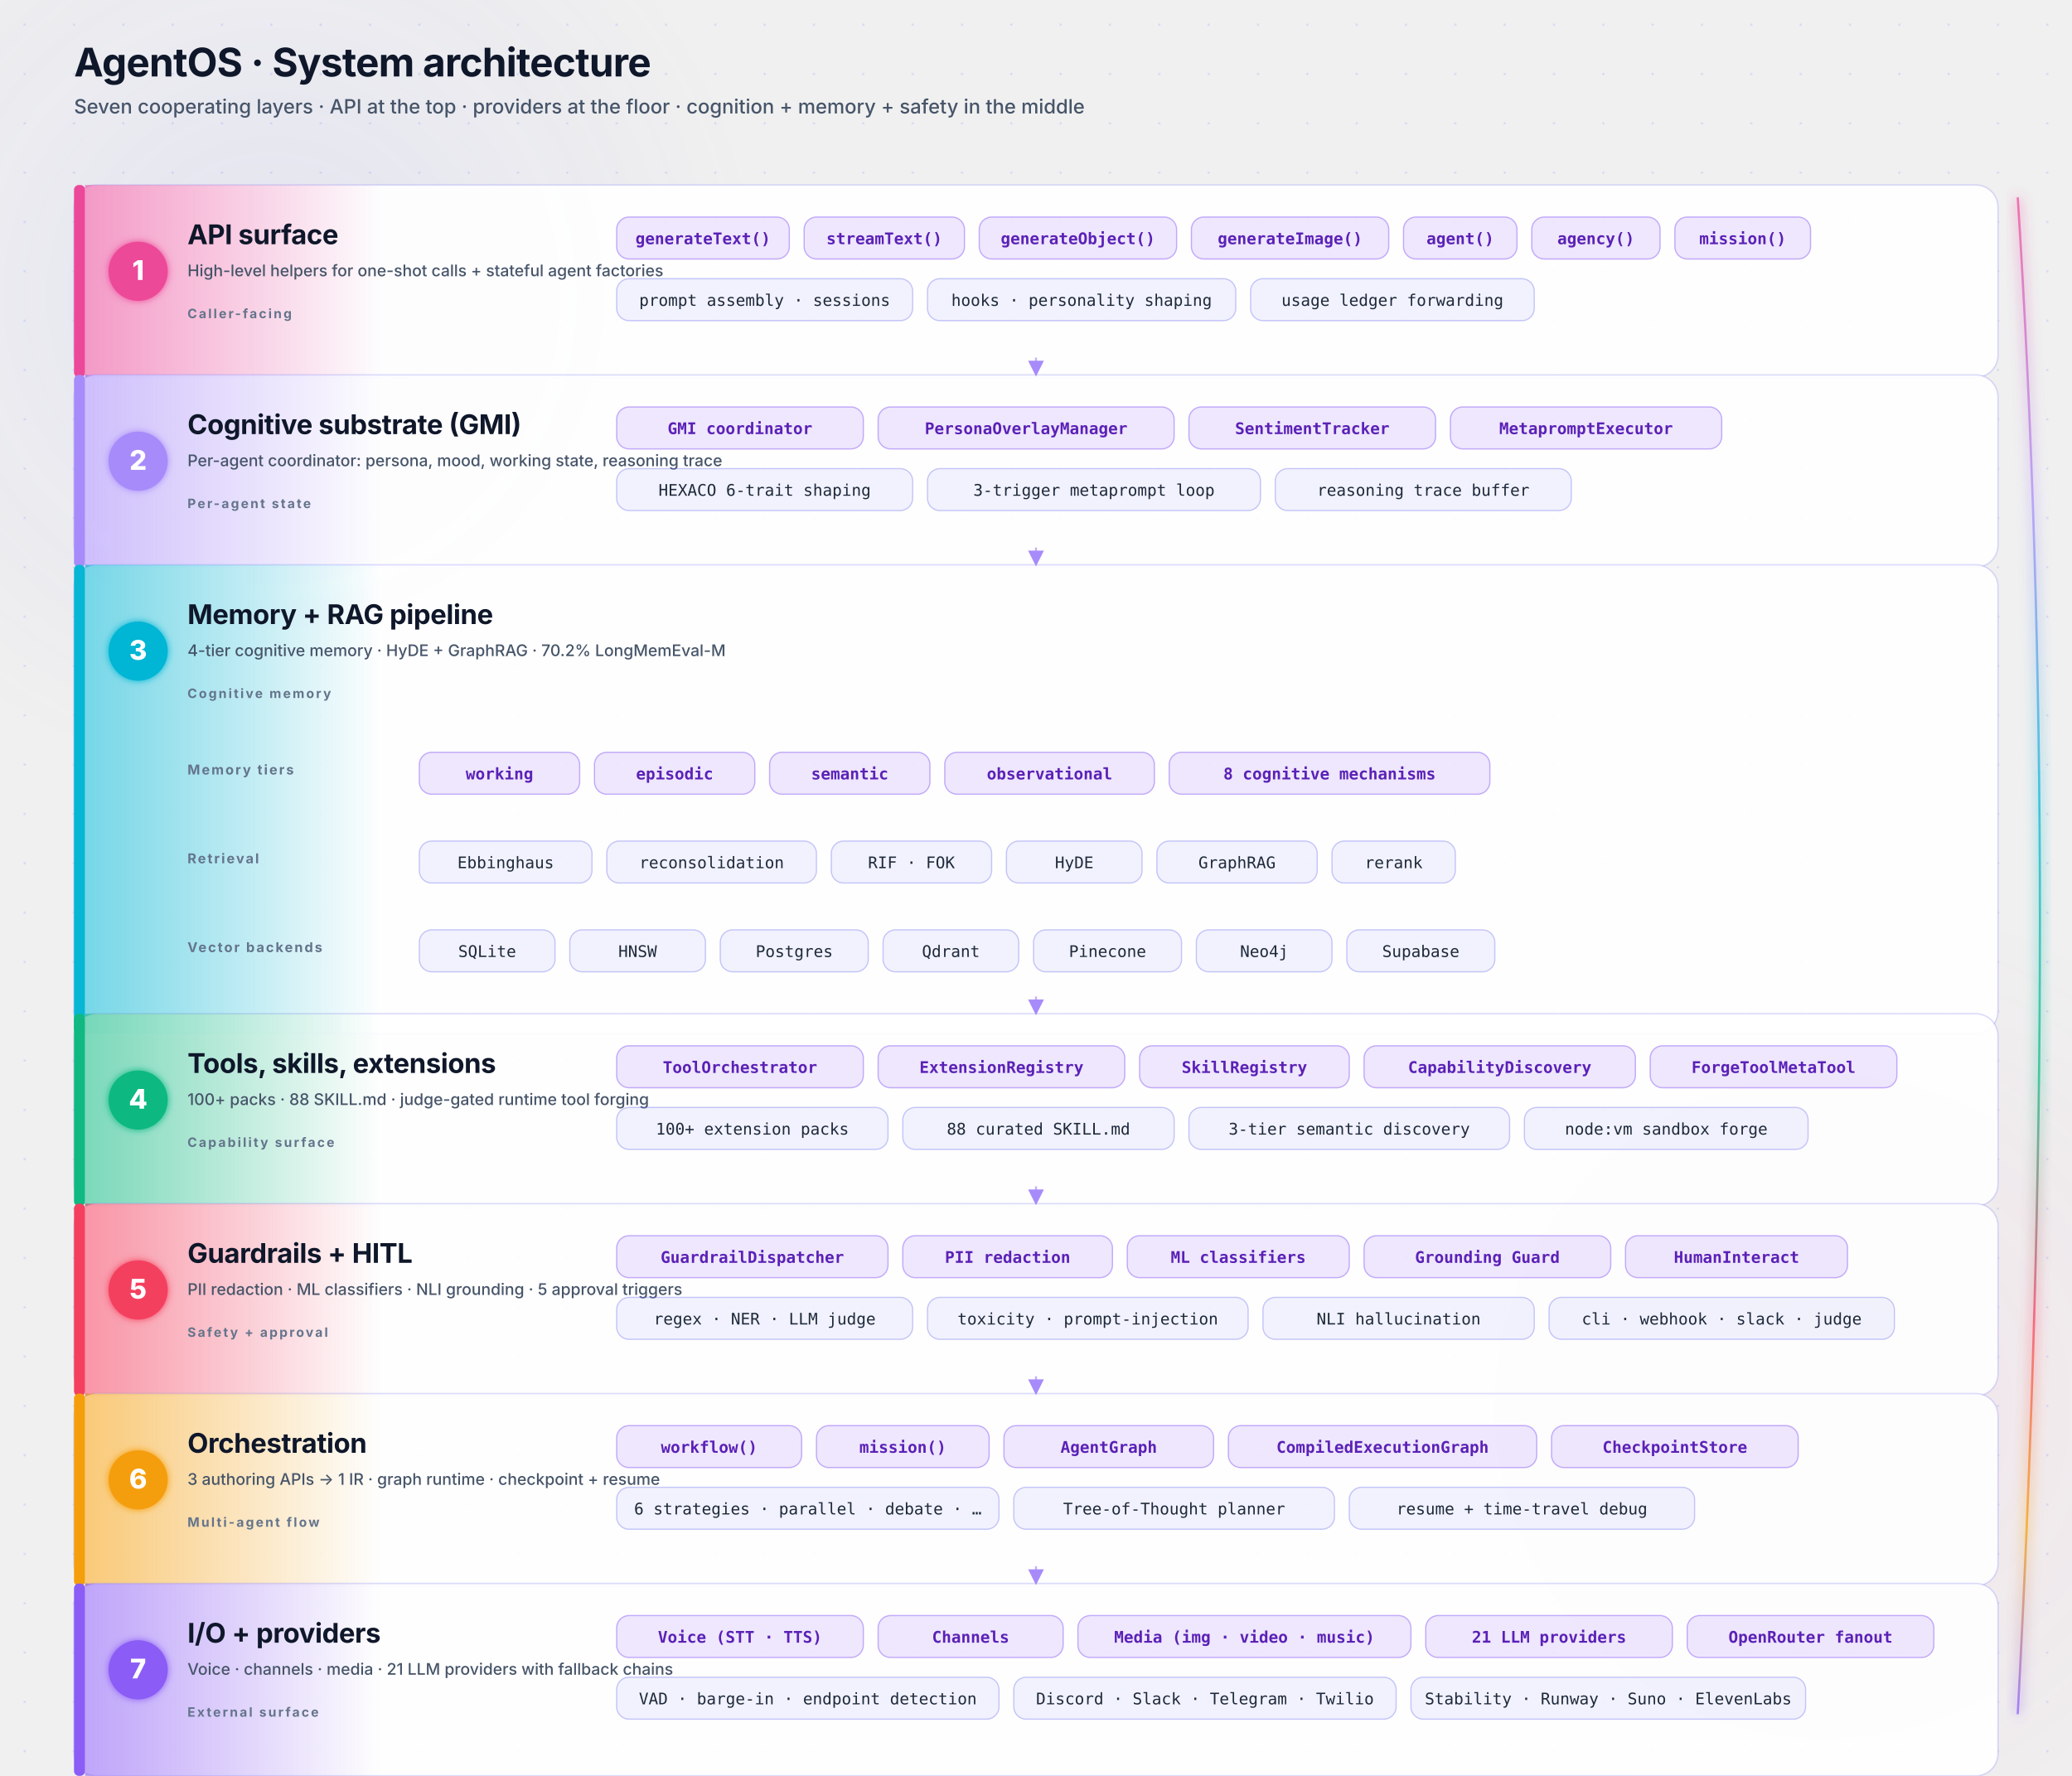
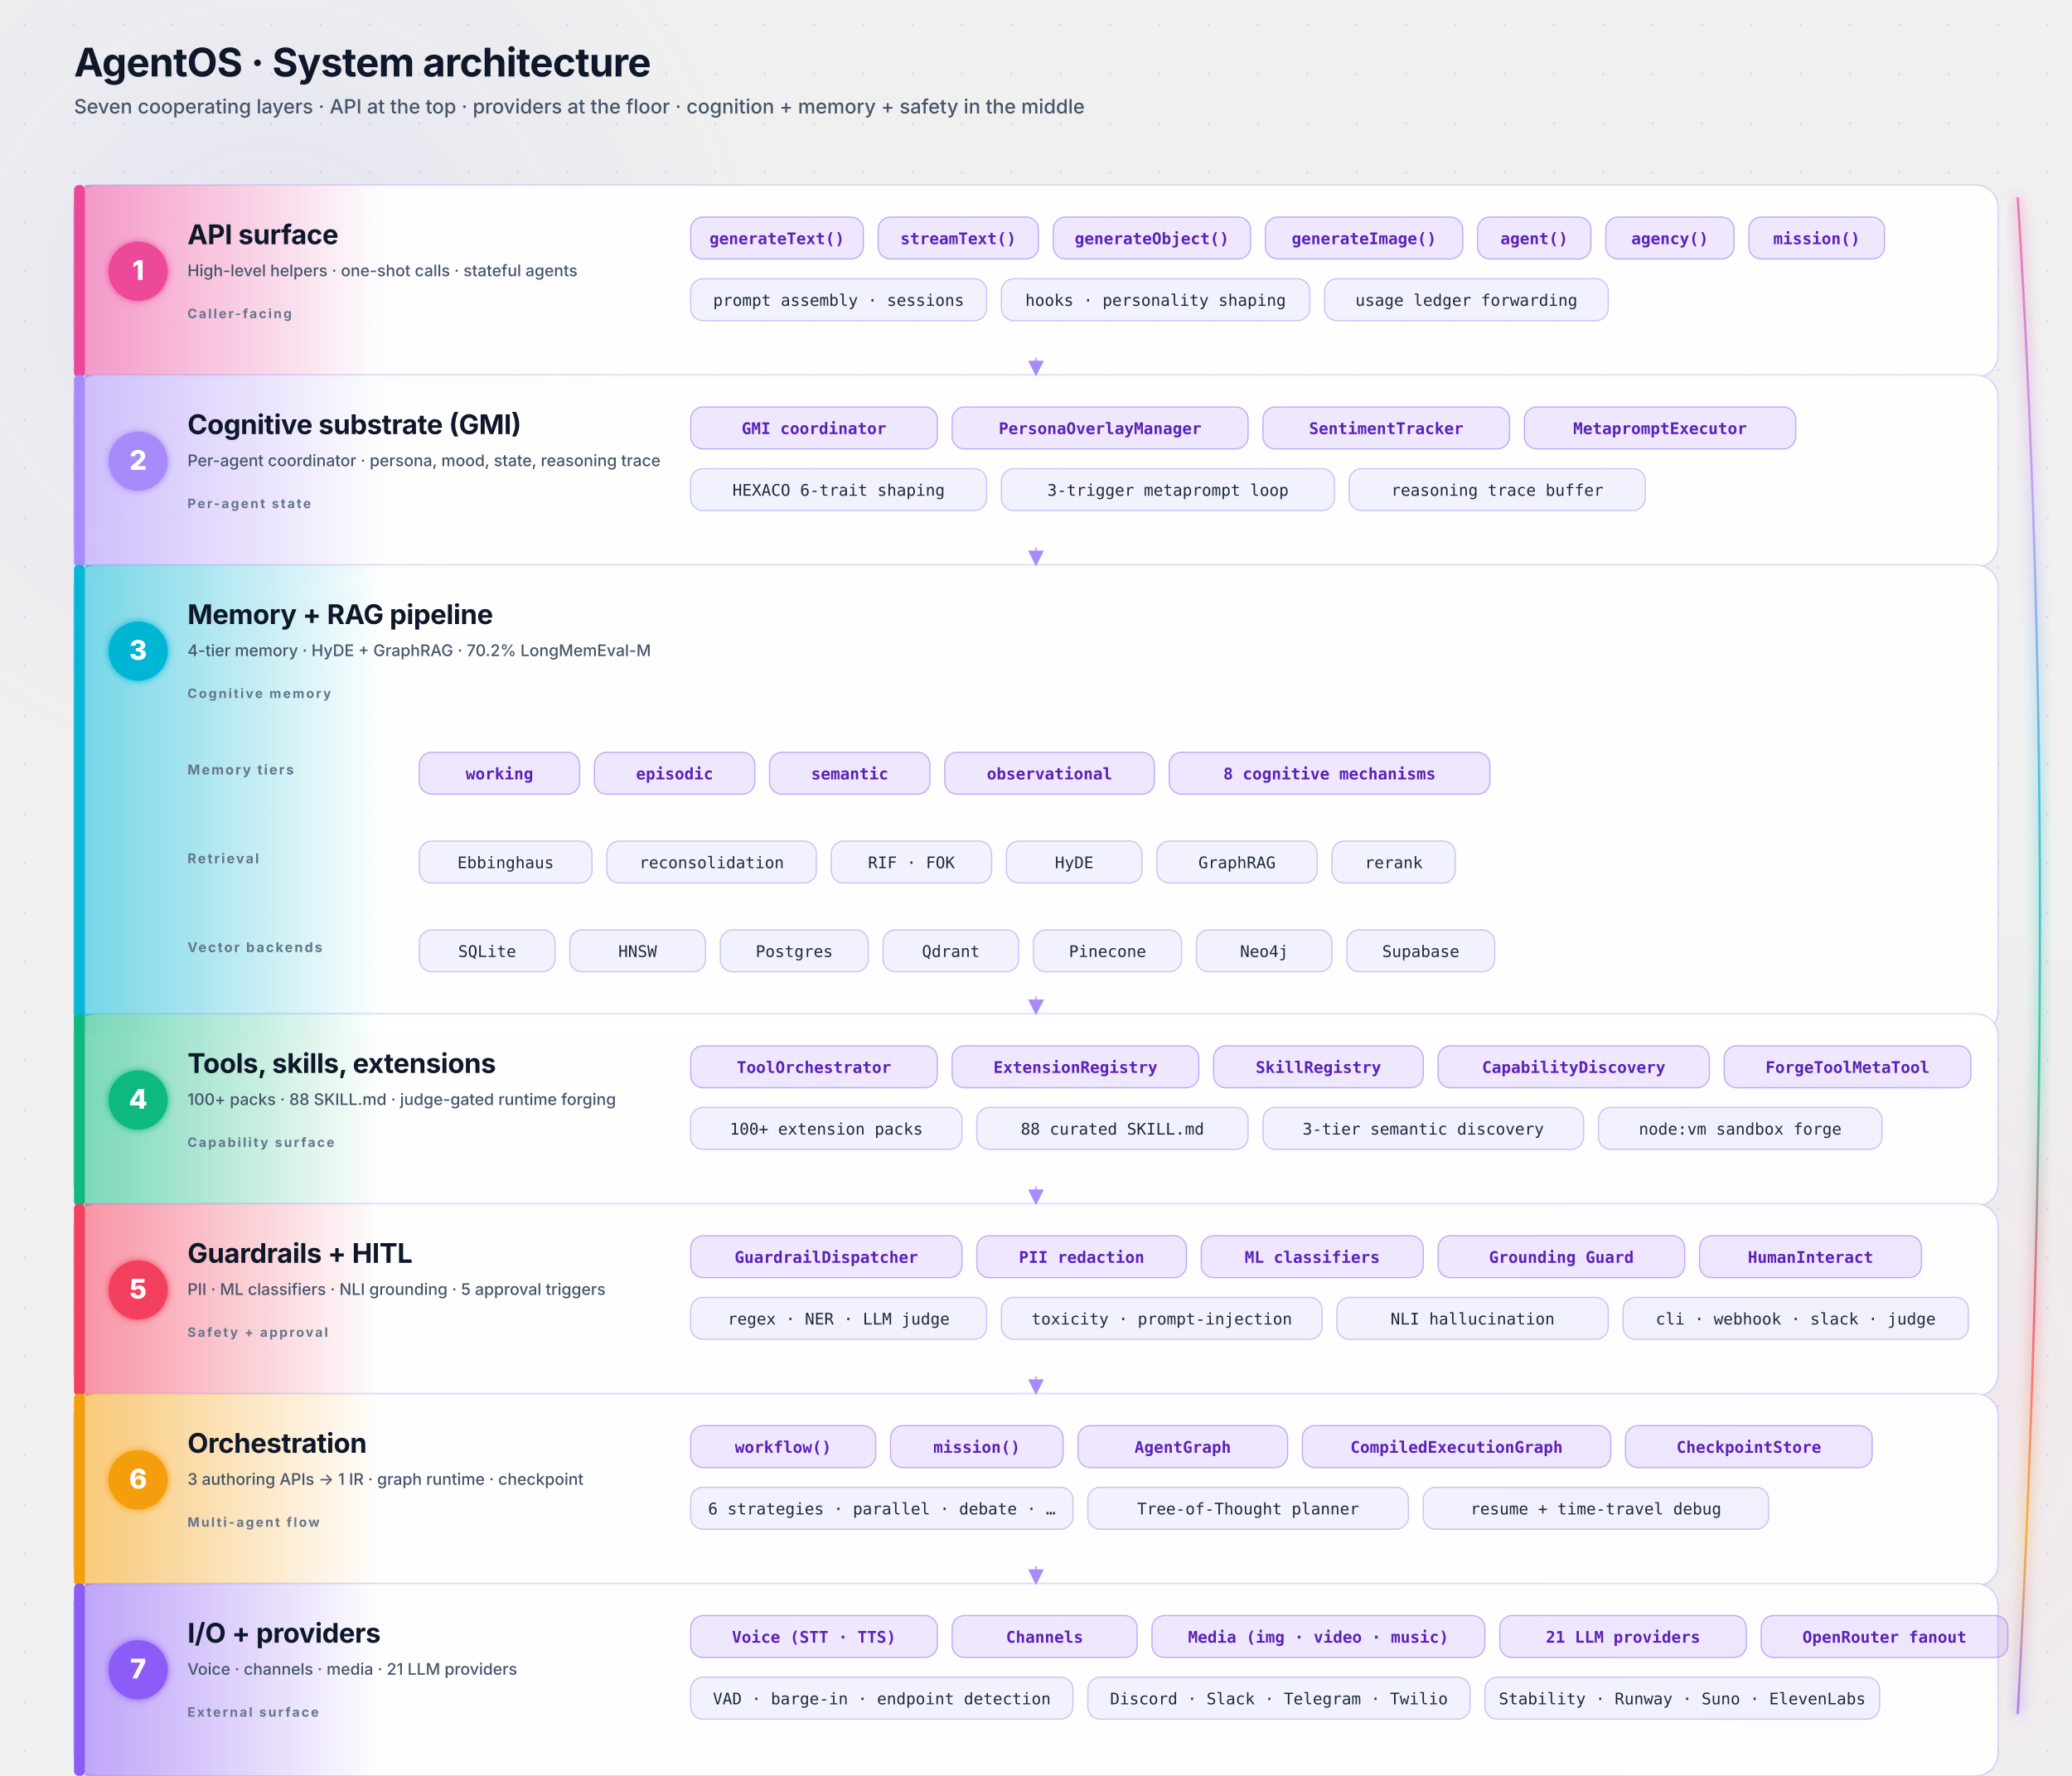
<svg xmlns="http://www.w3.org/2000/svg" viewBox="0 0 1680 1440" width="1680" height="1440" role="img" aria-labelledby="sa-title sa-desc" font-family="Inter, system-ui, -apple-system, sans-serif">
  <defs>
    <linearGradient id="sa-brand" x1="0%" y1="0%" x2="100%" y2="0%">
      <stop offset="0%" stop-color="#6366f1" />
      <stop offset="50%" stop-color="#8b5cf6" />
      <stop offset="100%" stop-color="#ec4899" />
    </linearGradient>
    <linearGradient id="sa-flow" x1="0%" y1="0%" x2="0%" y2="100%">
      <stop offset="0%" stop-color="#ec4899" stop-opacity="0.7" />
      <stop offset="20%" stop-color="#a78bfa" stop-opacity="0.7" />
      <stop offset="40%" stop-color="#06b6d4" stop-opacity="0.7" />
      <stop offset="58%" stop-color="#10b981" stop-opacity="0.7" />
      <stop offset="74%" stop-color="#f43f5e" stop-opacity="0.7" />
      <stop offset="88%" stop-color="#f59e0b" stop-opacity="0.7" />
      <stop offset="100%" stop-color="#8b5cf6" stop-opacity="0.7" />
    </linearGradient>
    <linearGradient id="sa-edge-1" x1="0%" y1="0%" x2="100%" y2="0%">
      <stop offset="0%" stop-color="#ec4899" stop-opacity="0.55" />
      <stop offset="100%" stop-color="#ec4899" stop-opacity="0" />
    </linearGradient>
    <linearGradient id="sa-edge-2" x1="0%" y1="0%" x2="100%" y2="0%">
      <stop offset="0%" stop-color="#a78bfa" stop-opacity="0.55" />
      <stop offset="100%" stop-color="#a78bfa" stop-opacity="0" />
    </linearGradient>
    <linearGradient id="sa-edge-3" x1="0%" y1="0%" x2="100%" y2="0%">
      <stop offset="0%" stop-color="#06b6d4" stop-opacity="0.55" />
      <stop offset="100%" stop-color="#06b6d4" stop-opacity="0" />
    </linearGradient>
    <linearGradient id="sa-edge-4" x1="0%" y1="0%" x2="100%" y2="0%">
      <stop offset="0%" stop-color="#10b981" stop-opacity="0.55" />
      <stop offset="100%" stop-color="#10b981" stop-opacity="0" />
    </linearGradient>
    <linearGradient id="sa-edge-5" x1="0%" y1="0%" x2="100%" y2="0%">
      <stop offset="0%" stop-color="#f43f5e" stop-opacity="0.55" />
      <stop offset="100%" stop-color="#f43f5e" stop-opacity="0" />
    </linearGradient>
    <linearGradient id="sa-edge-6" x1="0%" y1="0%" x2="100%" y2="0%">
      <stop offset="0%" stop-color="#f59e0b" stop-opacity="0.55" />
      <stop offset="100%" stop-color="#f59e0b" stop-opacity="0" />
    </linearGradient>
    <linearGradient id="sa-edge-7" x1="0%" y1="0%" x2="100%" y2="0%">
      <stop offset="0%" stop-color="#8b5cf6" stop-opacity="0.55" />
      <stop offset="100%" stop-color="#8b5cf6" stop-opacity="0" />
    </linearGradient>
    <radialGradient id="sa-orb-1" cx="50%" cy="50%" r="50%">
      <stop offset="0%" stop-color="#6366f1" stop-opacity="0.09" />
      <stop offset="100%" stop-color="#6366f1" stop-opacity="0" />
    </radialGradient>
    <radialGradient id="sa-orb-2" cx="50%" cy="50%" r="50%">
      <stop offset="0%" stop-color="#ec4899" stop-opacity="0.07" />
      <stop offset="100%" stop-color="#ec4899" stop-opacity="0" />
    </radialGradient>
    <pattern id="sa-dots" x="0" y="0" width="40" height="40" patternUnits="userSpaceOnUse">
      <circle cx="20" cy="20" r="0.9" fill="rgba(99,102,241,0.18)" />
    </pattern>
    <filter id="sa-disc-glow" x="-50%" y="-50%" width="200%" height="200%">
      <feGaussianBlur stdDeviation="3" result="b" />
      <feMerge>
        <feMergeNode in="b" />
        <feMergeNode in="SourceGraphic" />
      </feMerge>
    </filter>
    <filter id="sa-ribbon-glow" x="-50%" y="-50%" width="200%" height="200%">
      <feGaussianBlur stdDeviation="5" />
    </filter>
    <marker id="sa-arrow" viewBox="0 0 10 10" refX="9" refY="5" markerWidth="8" markerHeight="8" orient="auto">
      <path d="M 0 0 L 10 5 L 0 10 z" fill="#a78bfa" />
    </marker>
    <style>
      .h1   { font: 700 32px Inter, system-ui, sans-serif; fill: #0f172a; letter-spacing: -0.015em; }
      .h2   { font: 500 16px Inter, system-ui, sans-serif; fill: #475569; }
      .card        { fill: rgba(255, 255, 255, 0.92); stroke: rgba(99, 102, 241, 0.22); stroke-width: 1.2; }
      .num         { font: 800 22px Inter, system-ui, sans-serif; fill: #ffffff; }
      .layer-title { font: 700 22px Inter, system-ui, sans-serif; fill: #0f172a; letter-spacing: -0.01em; }
      .layer-sub   { font: 500 13px Inter, system-ui, sans-serif; fill: #475569; }
      .lbl         { font: 700 10.5px Inter, system-ui, sans-serif; fill: #64748b; letter-spacing: 0.14em; text-transform: uppercase; }
      .lbl-row     { font: 700 11px Inter, system-ui, sans-serif; fill: #64748b; letter-spacing: 0.12em; text-transform: uppercase; }
      .pill        { fill: rgba(99, 102, 241, 0.08); stroke: rgba(99, 102, 241, 0.34); stroke-width: 1; }
      .pill-text   { font: 500 13px 'JetBrains Mono', ui-monospace, monospace; fill: #1e293b; }
      .pill-emph   { fill: rgba(139, 92, 246, 0.14); stroke: rgba(139, 92, 246, 0.48); stroke-width: 1; }
      .pill-emph-t { font: 600 13px 'JetBrains Mono', ui-monospace, monospace; fill: #5b21b6; }
      .disc-1 { fill: #ec4899; } .disc-2 { fill: #a78bfa; } .disc-3 { fill: #06b6d4; }
      .disc-4 { fill: #10b981; } .disc-5 { fill: #f43f5e; } .disc-6 { fill: #f59e0b; }
      .disc-7 { fill: #8b5cf6; }
      .layer-conn  { stroke: rgba(139, 92, 246, 0.5); stroke-width: 1.6; fill: none; stroke-dasharray: 4 4; }

      @media (prefers-color-scheme: dark) {
        .h1          { fill: #f5f3ff; }
        .h2          { fill: #c7d2fe; }
        .card        { fill: rgba(15, 23, 42, 0.65); stroke: rgba(165, 180, 252, 0.22); }
        .layer-title { fill: #f1f5f9; }
        .layer-sub   { fill: #cbd5e1; }
        .lbl         { fill: #94a3b8; }
        .lbl-row     { fill: #94a3b8; }
        .pill        { fill: rgba(99, 102, 241, 0.18); stroke: rgba(165, 180, 252, 0.48); }
        .pill-text   { fill: #e2e8f0; }
        .pill-emph   { fill: rgba(139, 92, 246, 0.3); stroke: rgba(196, 181, 253, 0.7); }
        .pill-emph-t { fill: #d8b4fe; }
        .layer-conn  { stroke: rgba(165, 180, 252, 0.6); }
      }
      [data-theme='dark'] .h1          { fill: #f5f3ff; }
      [data-theme='dark'] .h2          { fill: #c7d2fe; }
      [data-theme='dark'] .card        { fill: rgba(15, 23, 42, 0.65); stroke: rgba(165, 180, 252, 0.22); }
      [data-theme='dark'] .layer-title { fill: #f1f5f9; }
      [data-theme='dark'] .layer-sub   { fill: #cbd5e1; }
      [data-theme='dark'] .lbl         { fill: #94a3b8; }
      [data-theme='dark'] .lbl-row     { fill: #94a3b8; }
      [data-theme='dark'] .pill        { fill: rgba(99, 102, 241, 0.18); stroke: rgba(165, 180, 252, 0.48); }
      [data-theme='dark'] .pill-text   { fill: #e2e8f0; }
      [data-theme='dark'] .pill-emph   { fill: rgba(139, 92, 246, 0.3); stroke: rgba(196, 181, 253, 0.7); }
      [data-theme='dark'] .pill-emph-t { fill: #d8b4fe; }
      [data-theme='dark'] .layer-conn  { stroke: rgba(165, 180, 252, 0.6); }
    </style>
  </defs>
  <rect x="0" y="0" width="1680" height="1440" fill="url(#sa-dots)" />
  <circle cx="220" cy="240" r="400" fill="url(#sa-orb-1)" />
  <circle cx="1480" cy="1140" r="420" fill="url(#sa-orb-2)" />
  <text x="60" y="62" class="h1">AgentOS · System architecture</text>
  <text x="60" y="92" class="h2">Seven cooperating layers · API at the top · providers at the floor · cognition + memory + safety in the middle</text>
  <line x1="60" y1="114" x2="1620" y2="114" stroke="url(#sa-brand)" stroke-width="2.5" />
  <path d="M 1636 160 Q 1672 720 1636 1390" stroke="url(#sa-flow)" stroke-width="3" fill="none" filter="url(#sa-ribbon-glow)" />
  <path d="M 1636 160 Q 1672 720 1636 1390" stroke="url(#sa-flow)" stroke-width="1.8" fill="none" />
  <g transform="translate(60, 150)">
    <rect width="1560" height="156" rx="18" class="card" />
    <rect width="9" height="156" rx="4" fill="#ec4899" />
    <rect x="9" width="240" height="156" fill="url(#sa-edge-1)" />
    <circle cx="52" cy="70" r="24" class="disc-1" filter="url(#sa-disc-glow)" />
    <text x="52" y="77" text-anchor="middle" class="num">1</text>
    <text x="92" y="48" class="layer-title">API surface</text>
-     <text x="92" y="74" class="layer-sub">High-level helpers for one-shot calls + stateful agent factories</text>
+     <text x="92" y="74" class="layer-sub">High-level helpers · one-shot calls · stateful agents</text>
    <text x="92" y="108" class="lbl">Caller-facing</text>
-     <g transform="translate(440, 26)">
+     <g transform="translate(500, 26)">
      <g>
        <rect width="140" height="34" rx="10" class="pill-emph" />
        <text x="70" y="22" text-anchor="middle" class="pill-emph-t">generateText()</text>
      </g>
      <g transform="translate(152, 0)">
        <rect width="130" height="34" rx="10" class="pill-emph" />
        <text x="65" y="22" text-anchor="middle" class="pill-emph-t">streamText()</text>
      </g>
      <g transform="translate(294, 0)">
        <rect width="160" height="34" rx="10" class="pill-emph" />
        <text x="80" y="22" text-anchor="middle" class="pill-emph-t">generateObject()</text>
      </g>
      <g transform="translate(466, 0)">
        <rect width="160" height="34" rx="10" class="pill-emph" />
        <text x="80" y="22" text-anchor="middle" class="pill-emph-t">generateImage()</text>
      </g>
      <g transform="translate(638, 0)">
        <rect width="92" height="34" rx="10" class="pill-emph" />
        <text x="46" y="22" text-anchor="middle" class="pill-emph-t">agent()</text>
      </g>
      <g transform="translate(742, 0)">
        <rect width="104" height="34" rx="10" class="pill-emph" />
        <text x="52" y="22" text-anchor="middle" class="pill-emph-t">agency()</text>
      </g>
      <g transform="translate(858, 0)">
        <rect width="110" height="34" rx="10" class="pill-emph" />
        <text x="55" y="22" text-anchor="middle" class="pill-emph-t">mission()</text>
      </g>
    </g>
-     <g transform="translate(440, 76)">
+     <g transform="translate(500, 76)">
      <g>
        <rect width="240" height="34" rx="10" class="pill" />
        <text x="120" y="22" text-anchor="middle" class="pill-text">prompt assembly · sessions</text>
      </g>
      <g transform="translate(252, 0)">
        <rect width="250" height="34" rx="10" class="pill" />
        <text x="125" y="22" text-anchor="middle" class="pill-text">hooks · personality shaping</text>
      </g>
      <g transform="translate(514, 0)">
        <rect width="230" height="34" rx="10" class="pill" />
        <text x="115" y="22" text-anchor="middle" class="pill-text">usage ledger forwarding</text>
      </g>
    </g>
  </g>
  <g transform="translate(60, 304)">
    <rect width="1560" height="156" rx="18" class="card" />
    <rect width="9" height="156" rx="4" fill="#a78bfa" />
    <rect x="9" width="240" height="156" fill="url(#sa-edge-2)" />
    <circle cx="52" cy="70" r="24" class="disc-2" filter="url(#sa-disc-glow)" />
    <text x="52" y="77" text-anchor="middle" class="num">2</text>
    <text x="92" y="48" class="layer-title">Cognitive substrate (GMI)</text>
-     <text x="92" y="74" class="layer-sub">Per-agent coordinator: persona, mood, working state, reasoning trace</text>
+     <text x="92" y="74" class="layer-sub">Per-agent coordinator · persona, mood, state, reasoning trace</text>
    <text x="92" y="108" class="lbl">Per-agent state</text>
-     <g transform="translate(440, 26)">
+     <g transform="translate(500, 26)">
      <g>
        <rect width="200" height="34" rx="10" class="pill-emph" />
        <text x="100" y="22" text-anchor="middle" class="pill-emph-t">GMI coordinator</text>
      </g>
      <g transform="translate(212, 0)">
        <rect width="240" height="34" rx="10" class="pill-emph" />
        <text x="120" y="22" text-anchor="middle" class="pill-emph-t">PersonaOverlayManager</text>
      </g>
      <g transform="translate(464, 0)">
        <rect width="200" height="34" rx="10" class="pill-emph" />
        <text x="100" y="22" text-anchor="middle" class="pill-emph-t">SentimentTracker</text>
      </g>
      <g transform="translate(676, 0)">
        <rect width="220" height="34" rx="10" class="pill-emph" />
        <text x="110" y="22" text-anchor="middle" class="pill-emph-t">MetapromptExecutor</text>
      </g>
    </g>
-     <g transform="translate(440, 76)">
+     <g transform="translate(500, 76)">
      <g>
        <rect width="240" height="34" rx="10" class="pill" />
        <text x="120" y="22" text-anchor="middle" class="pill-text">HEXACO 6-trait shaping</text>
      </g>
      <g transform="translate(252, 0)">
        <rect width="270" height="34" rx="10" class="pill" />
        <text x="135" y="22" text-anchor="middle" class="pill-text">3-trigger metaprompt loop</text>
      </g>
      <g transform="translate(534, 0)">
        <rect width="240" height="34" rx="10" class="pill" />
        <text x="120" y="22" text-anchor="middle" class="pill-text">reasoning trace buffer</text>
      </g>
    </g>
  </g>
  <g transform="translate(60, 458)">
    <rect width="1560" height="380" rx="18" class="card" />
    <rect width="9" height="380" rx="4" fill="#06b6d4" />
    <rect x="9" width="240" height="380" fill="url(#sa-edge-3)" />
    <circle cx="52" cy="70" r="24" class="disc-3" filter="url(#sa-disc-glow)" />
    <text x="52" y="77" text-anchor="middle" class="num">3</text>
    <text x="92" y="48" class="layer-title">Memory + RAG pipeline</text>
-     <text x="92" y="74" class="layer-sub">4-tier cognitive memory · HyDE + GraphRAG · 70.2% LongMemEval-M</text>
+     <text x="92" y="74" class="layer-sub">4-tier memory · HyDE + GraphRAG · 70.2% LongMemEval-M</text>
    <text x="92" y="108" class="lbl">Cognitive memory</text>
    <text x="92" y="170" class="lbl-row">Memory tiers</text>
    <g transform="translate(280, 152)">
      <g>
        <rect width="130" height="34" rx="10" class="pill-emph" />
        <text x="65" y="22" text-anchor="middle" class="pill-emph-t">working</text>
      </g>
      <g transform="translate(142, 0)">
        <rect width="130" height="34" rx="10" class="pill-emph" />
        <text x="65" y="22" text-anchor="middle" class="pill-emph-t">episodic</text>
      </g>
      <g transform="translate(284, 0)">
        <rect width="130" height="34" rx="10" class="pill-emph" />
        <text x="65" y="22" text-anchor="middle" class="pill-emph-t">semantic</text>
      </g>
      <g transform="translate(426, 0)">
        <rect width="170" height="34" rx="10" class="pill-emph" />
        <text x="85" y="22" text-anchor="middle" class="pill-emph-t">observational</text>
      </g>
      <g transform="translate(608, 0)">
        <rect width="260" height="34" rx="10" class="pill-emph" />
        <text x="130" y="22" text-anchor="middle" class="pill-emph-t">8 cognitive mechanisms</text>
      </g>
    </g>
    <text x="92" y="242" class="lbl-row">Retrieval</text>
    <g transform="translate(280, 224)">
      <g>
        <rect width="140" height="34" rx="10" class="pill" />
        <text x="70" y="22" text-anchor="middle" class="pill-text">Ebbinghaus</text>
      </g>
      <g transform="translate(152, 0)">
        <rect width="170" height="34" rx="10" class="pill" />
        <text x="85" y="22" text-anchor="middle" class="pill-text">reconsolidation</text>
      </g>
      <g transform="translate(334, 0)">
        <rect width="130" height="34" rx="10" class="pill" />
        <text x="65" y="22" text-anchor="middle" class="pill-text">RIF · FOK</text>
      </g>
      <g transform="translate(476, 0)">
        <rect width="110" height="34" rx="10" class="pill" />
        <text x="55" y="22" text-anchor="middle" class="pill-text">HyDE</text>
      </g>
      <g transform="translate(598, 0)">
        <rect width="130" height="34" rx="10" class="pill" />
        <text x="65" y="22" text-anchor="middle" class="pill-text">GraphRAG</text>
      </g>
      <g transform="translate(740, 0)">
        <rect width="100" height="34" rx="10" class="pill" />
        <text x="50" y="22" text-anchor="middle" class="pill-text">rerank</text>
      </g>
    </g>
    <text x="92" y="314" class="lbl-row">Vector backends</text>
    <g transform="translate(280, 296)">
      <g>
        <rect width="110" height="34" rx="10" class="pill" />
        <text x="55" y="22" text-anchor="middle" class="pill-text">SQLite</text>
      </g>
      <g transform="translate(122, 0)">
        <rect width="110" height="34" rx="10" class="pill" />
        <text x="55" y="22" text-anchor="middle" class="pill-text">HNSW</text>
      </g>
      <g transform="translate(244, 0)">
        <rect width="120" height="34" rx="10" class="pill" />
        <text x="60" y="22" text-anchor="middle" class="pill-text">Postgres</text>
      </g>
      <g transform="translate(376, 0)">
        <rect width="110" height="34" rx="10" class="pill" />
        <text x="55" y="22" text-anchor="middle" class="pill-text">Qdrant</text>
      </g>
      <g transform="translate(498, 0)">
        <rect width="120" height="34" rx="10" class="pill" />
        <text x="60" y="22" text-anchor="middle" class="pill-text">Pinecone</text>
      </g>
      <g transform="translate(630, 0)">
        <rect width="110" height="34" rx="10" class="pill" />
        <text x="55" y="22" text-anchor="middle" class="pill-text">Neo4j</text>
      </g>
      <g transform="translate(752, 0)">
        <rect width="120" height="34" rx="10" class="pill" />
        <text x="60" y="22" text-anchor="middle" class="pill-text">Supabase</text>
      </g>
    </g>
  </g>
  <g transform="translate(60, 822)">
    <rect width="1560" height="156" rx="18" class="card" />
    <rect width="9" height="156" rx="4" fill="#10b981" />
    <rect x="9" width="240" height="156" fill="url(#sa-edge-4)" />
    <circle cx="52" cy="70" r="24" class="disc-4" filter="url(#sa-disc-glow)" />
    <text x="52" y="77" text-anchor="middle" class="num">4</text>
    <text x="92" y="48" class="layer-title">Tools, skills, extensions</text>
-     <text x="92" y="74" class="layer-sub">100+ packs · 88 SKILL.md · judge-gated runtime tool forging</text>
+     <text x="92" y="74" class="layer-sub">100+ packs · 88 SKILL.md · judge-gated runtime forging</text>
    <text x="92" y="108" class="lbl">Capability surface</text>
-     <g transform="translate(440, 26)">
+     <g transform="translate(500, 26)">
      <g>
        <rect width="200" height="34" rx="10" class="pill-emph" />
        <text x="100" y="22" text-anchor="middle" class="pill-emph-t">ToolOrchestrator</text>
      </g>
      <g transform="translate(212, 0)">
        <rect width="200" height="34" rx="10" class="pill-emph" />
        <text x="100" y="22" text-anchor="middle" class="pill-emph-t">ExtensionRegistry</text>
      </g>
      <g transform="translate(424, 0)">
        <rect width="170" height="34" rx="10" class="pill-emph" />
        <text x="85" y="22" text-anchor="middle" class="pill-emph-t">SkillRegistry</text>
      </g>
      <g transform="translate(606, 0)">
        <rect width="220" height="34" rx="10" class="pill-emph" />
        <text x="110" y="22" text-anchor="middle" class="pill-emph-t">CapabilityDiscovery</text>
      </g>
      <g transform="translate(838, 0)">
        <rect width="200" height="34" rx="10" class="pill-emph" />
        <text x="100" y="22" text-anchor="middle" class="pill-emph-t">ForgeToolMetaTool</text>
      </g>
    </g>
-     <g transform="translate(440, 76)">
+     <g transform="translate(500, 76)">
      <g>
        <rect width="220" height="34" rx="10" class="pill" />
        <text x="110" y="22" text-anchor="middle" class="pill-text">100+ extension packs</text>
      </g>
      <g transform="translate(232, 0)">
        <rect width="220" height="34" rx="10" class="pill" />
        <text x="110" y="22" text-anchor="middle" class="pill-text">88 curated SKILL.md</text>
      </g>
      <g transform="translate(464, 0)">
        <rect width="260" height="34" rx="10" class="pill" />
        <text x="130" y="22" text-anchor="middle" class="pill-text">3-tier semantic discovery</text>
      </g>
      <g transform="translate(736, 0)">
        <rect width="230" height="34" rx="10" class="pill" />
        <text x="115" y="22" text-anchor="middle" class="pill-text">node:vm sandbox forge</text>
      </g>
    </g>
  </g>
  <g transform="translate(60, 976)">
    <rect width="1560" height="156" rx="18" class="card" />
    <rect width="9" height="156" rx="4" fill="#f43f5e" />
    <rect x="9" width="240" height="156" fill="url(#sa-edge-5)" />
    <circle cx="52" cy="70" r="24" class="disc-5" filter="url(#sa-disc-glow)" />
    <text x="52" y="77" text-anchor="middle" class="num">5</text>
    <text x="92" y="48" class="layer-title">Guardrails + HITL</text>
-     <text x="92" y="74" class="layer-sub">PII redaction · ML classifiers · NLI grounding · 5 approval triggers</text>
+     <text x="92" y="74" class="layer-sub">PII · ML classifiers · NLI grounding · 5 approval triggers</text>
    <text x="92" y="108" class="lbl">Safety + approval</text>
-     <g transform="translate(440, 26)">
+     <g transform="translate(500, 26)">
      <g>
        <rect width="220" height="34" rx="10" class="pill-emph" />
        <text x="110" y="22" text-anchor="middle" class="pill-emph-t">GuardrailDispatcher</text>
      </g>
      <g transform="translate(232, 0)">
        <rect width="170" height="34" rx="10" class="pill-emph" />
        <text x="85" y="22" text-anchor="middle" class="pill-emph-t">PII redaction</text>
      </g>
      <g transform="translate(414, 0)">
        <rect width="180" height="34" rx="10" class="pill-emph" />
        <text x="90" y="22" text-anchor="middle" class="pill-emph-t">ML classifiers</text>
      </g>
      <g transform="translate(606, 0)">
        <rect width="200" height="34" rx="10" class="pill-emph" />
        <text x="100" y="22" text-anchor="middle" class="pill-emph-t">Grounding Guard</text>
      </g>
      <g transform="translate(818, 0)">
        <rect width="180" height="34" rx="10" class="pill-emph" />
        <text x="90" y="22" text-anchor="middle" class="pill-emph-t">HumanInteract</text>
      </g>
    </g>
-     <g transform="translate(440, 76)">
+     <g transform="translate(500, 76)">
      <g>
        <rect width="240" height="34" rx="10" class="pill" />
        <text x="120" y="22" text-anchor="middle" class="pill-text">regex · NER · LLM judge</text>
      </g>
      <g transform="translate(252, 0)">
        <rect width="260" height="34" rx="10" class="pill" />
        <text x="130" y="22" text-anchor="middle" class="pill-text">toxicity · prompt-injection</text>
      </g>
      <g transform="translate(524, 0)">
        <rect width="220" height="34" rx="10" class="pill" />
        <text x="110" y="22" text-anchor="middle" class="pill-text">NLI hallucination</text>
      </g>
      <g transform="translate(756, 0)">
        <rect width="280" height="34" rx="10" class="pill" />
        <text x="140" y="22" text-anchor="middle" class="pill-text">cli · webhook · slack · judge</text>
      </g>
    </g>
  </g>
  <g transform="translate(60, 1130)">
    <rect width="1560" height="156" rx="18" class="card" />
    <rect width="9" height="156" rx="4" fill="#f59e0b" />
    <rect x="9" width="240" height="156" fill="url(#sa-edge-6)" />
    <circle cx="52" cy="70" r="24" class="disc-6" filter="url(#sa-disc-glow)" />
    <text x="52" y="77" text-anchor="middle" class="num">6</text>
    <text x="92" y="48" class="layer-title">Orchestration</text>
-     <text x="92" y="74" class="layer-sub">3 authoring APIs → 1 IR · graph runtime · checkpoint + resume</text>
+     <text x="92" y="74" class="layer-sub">3 authoring APIs → 1 IR · graph runtime · checkpoint</text>
    <text x="92" y="108" class="lbl">Multi-agent flow</text>
-     <g transform="translate(440, 26)">
+     <g transform="translate(500, 26)">
      <g>
        <rect width="150" height="34" rx="10" class="pill-emph" />
        <text x="75" y="22" text-anchor="middle" class="pill-emph-t">workflow()</text>
      </g>
      <g transform="translate(162, 0)">
        <rect width="140" height="34" rx="10" class="pill-emph" />
        <text x="70" y="22" text-anchor="middle" class="pill-emph-t">mission()</text>
      </g>
      <g transform="translate(314, 0)">
        <rect width="170" height="34" rx="10" class="pill-emph" />
        <text x="85" y="22" text-anchor="middle" class="pill-emph-t">AgentGraph</text>
      </g>
      <g transform="translate(496, 0)">
        <rect width="250" height="34" rx="10" class="pill-emph" />
        <text x="125" y="22" text-anchor="middle" class="pill-emph-t">CompiledExecutionGraph</text>
      </g>
      <g transform="translate(758, 0)">
        <rect width="200" height="34" rx="10" class="pill-emph" />
        <text x="100" y="22" text-anchor="middle" class="pill-emph-t">CheckpointStore</text>
      </g>
    </g>
-     <g transform="translate(440, 76)">
+     <g transform="translate(500, 76)">
      <g>
        <rect width="310" height="34" rx="10" class="pill" />
        <text x="155" y="22" text-anchor="middle" class="pill-text">6 strategies · parallel · debate · …</text>
      </g>
      <g transform="translate(322, 0)">
        <rect width="260" height="34" rx="10" class="pill" />
        <text x="130" y="22" text-anchor="middle" class="pill-text">Tree-of-Thought planner</text>
      </g>
      <g transform="translate(594, 0)">
        <rect width="280" height="34" rx="10" class="pill" />
        <text x="140" y="22" text-anchor="middle" class="pill-text">resume + time-travel debug</text>
      </g>
    </g>
  </g>
  <g transform="translate(60, 1284)">
    <rect width="1560" height="156" rx="18" class="card" />
    <rect width="9" height="156" rx="4" fill="#8b5cf6" />
    <rect x="9" width="240" height="156" fill="url(#sa-edge-7)" />
    <circle cx="52" cy="70" r="24" class="disc-7" filter="url(#sa-disc-glow)" />
    <text x="52" y="77" text-anchor="middle" class="num">7</text>
    <text x="92" y="48" class="layer-title">I/O + providers</text>
-     <text x="92" y="74" class="layer-sub">Voice · channels · media · 21 LLM providers with fallback chains</text>
+     <text x="92" y="74" class="layer-sub">Voice · channels · media · 21 LLM providers</text>
    <text x="92" y="108" class="lbl">External surface</text>
-     <g transform="translate(440, 26)">
+     <g transform="translate(500, 26)">
      <g>
        <rect width="200" height="34" rx="10" class="pill-emph" />
        <text x="100" y="22" text-anchor="middle" class="pill-emph-t">Voice (STT · TTS)</text>
      </g>
      <g transform="translate(212, 0)">
        <rect width="150" height="34" rx="10" class="pill-emph" />
        <text x="75" y="22" text-anchor="middle" class="pill-emph-t">Channels</text>
      </g>
      <g transform="translate(374, 0)">
        <rect width="270" height="34" rx="10" class="pill-emph" />
        <text x="135" y="22" text-anchor="middle" class="pill-emph-t">Media (img · video · music)</text>
      </g>
      <g transform="translate(656, 0)">
        <rect width="200" height="34" rx="10" class="pill-emph" />
        <text x="100" y="22" text-anchor="middle" class="pill-emph-t">21 LLM providers</text>
      </g>
      <g transform="translate(868, 0)">
        <rect width="200" height="34" rx="10" class="pill-emph" />
        <text x="100" y="22" text-anchor="middle" class="pill-emph-t">OpenRouter fanout</text>
      </g>
    </g>
-     <g transform="translate(440, 76)">
+     <g transform="translate(500, 76)">
      <g>
        <rect width="310" height="34" rx="10" class="pill" />
        <text x="155" y="22" text-anchor="middle" class="pill-text">VAD · barge-in · endpoint detection</text>
      </g>
      <g transform="translate(322, 0)">
        <rect width="310" height="34" rx="10" class="pill" />
        <text x="155" y="22" text-anchor="middle" class="pill-text">Discord · Slack · Telegram · Twilio</text>
      </g>
      <g transform="translate(644, 0)">
        <rect width="320" height="34" rx="10" class="pill" />
        <text x="160" y="22" text-anchor="middle" class="pill-text">Stability · Runway · Suno · ElevenLabs</text>
      </g>
    </g>
  </g>
  <path d="M 840 290 L 840 304" class="layer-conn" marker-end="url(#sa-arrow)" />
  <path d="M 840 444 L 840 458" class="layer-conn" marker-end="url(#sa-arrow)" />
  <path d="M 840 808 L 840 822" class="layer-conn" marker-end="url(#sa-arrow)" />
  <path d="M 840 962 L 840 976" class="layer-conn" marker-end="url(#sa-arrow)" />
  <path d="M 840 1116 L 840 1130" class="layer-conn" marker-end="url(#sa-arrow)" />
  <path d="M 840 1270 L 840 1284" class="layer-conn" marker-end="url(#sa-arrow)" />
</svg>
